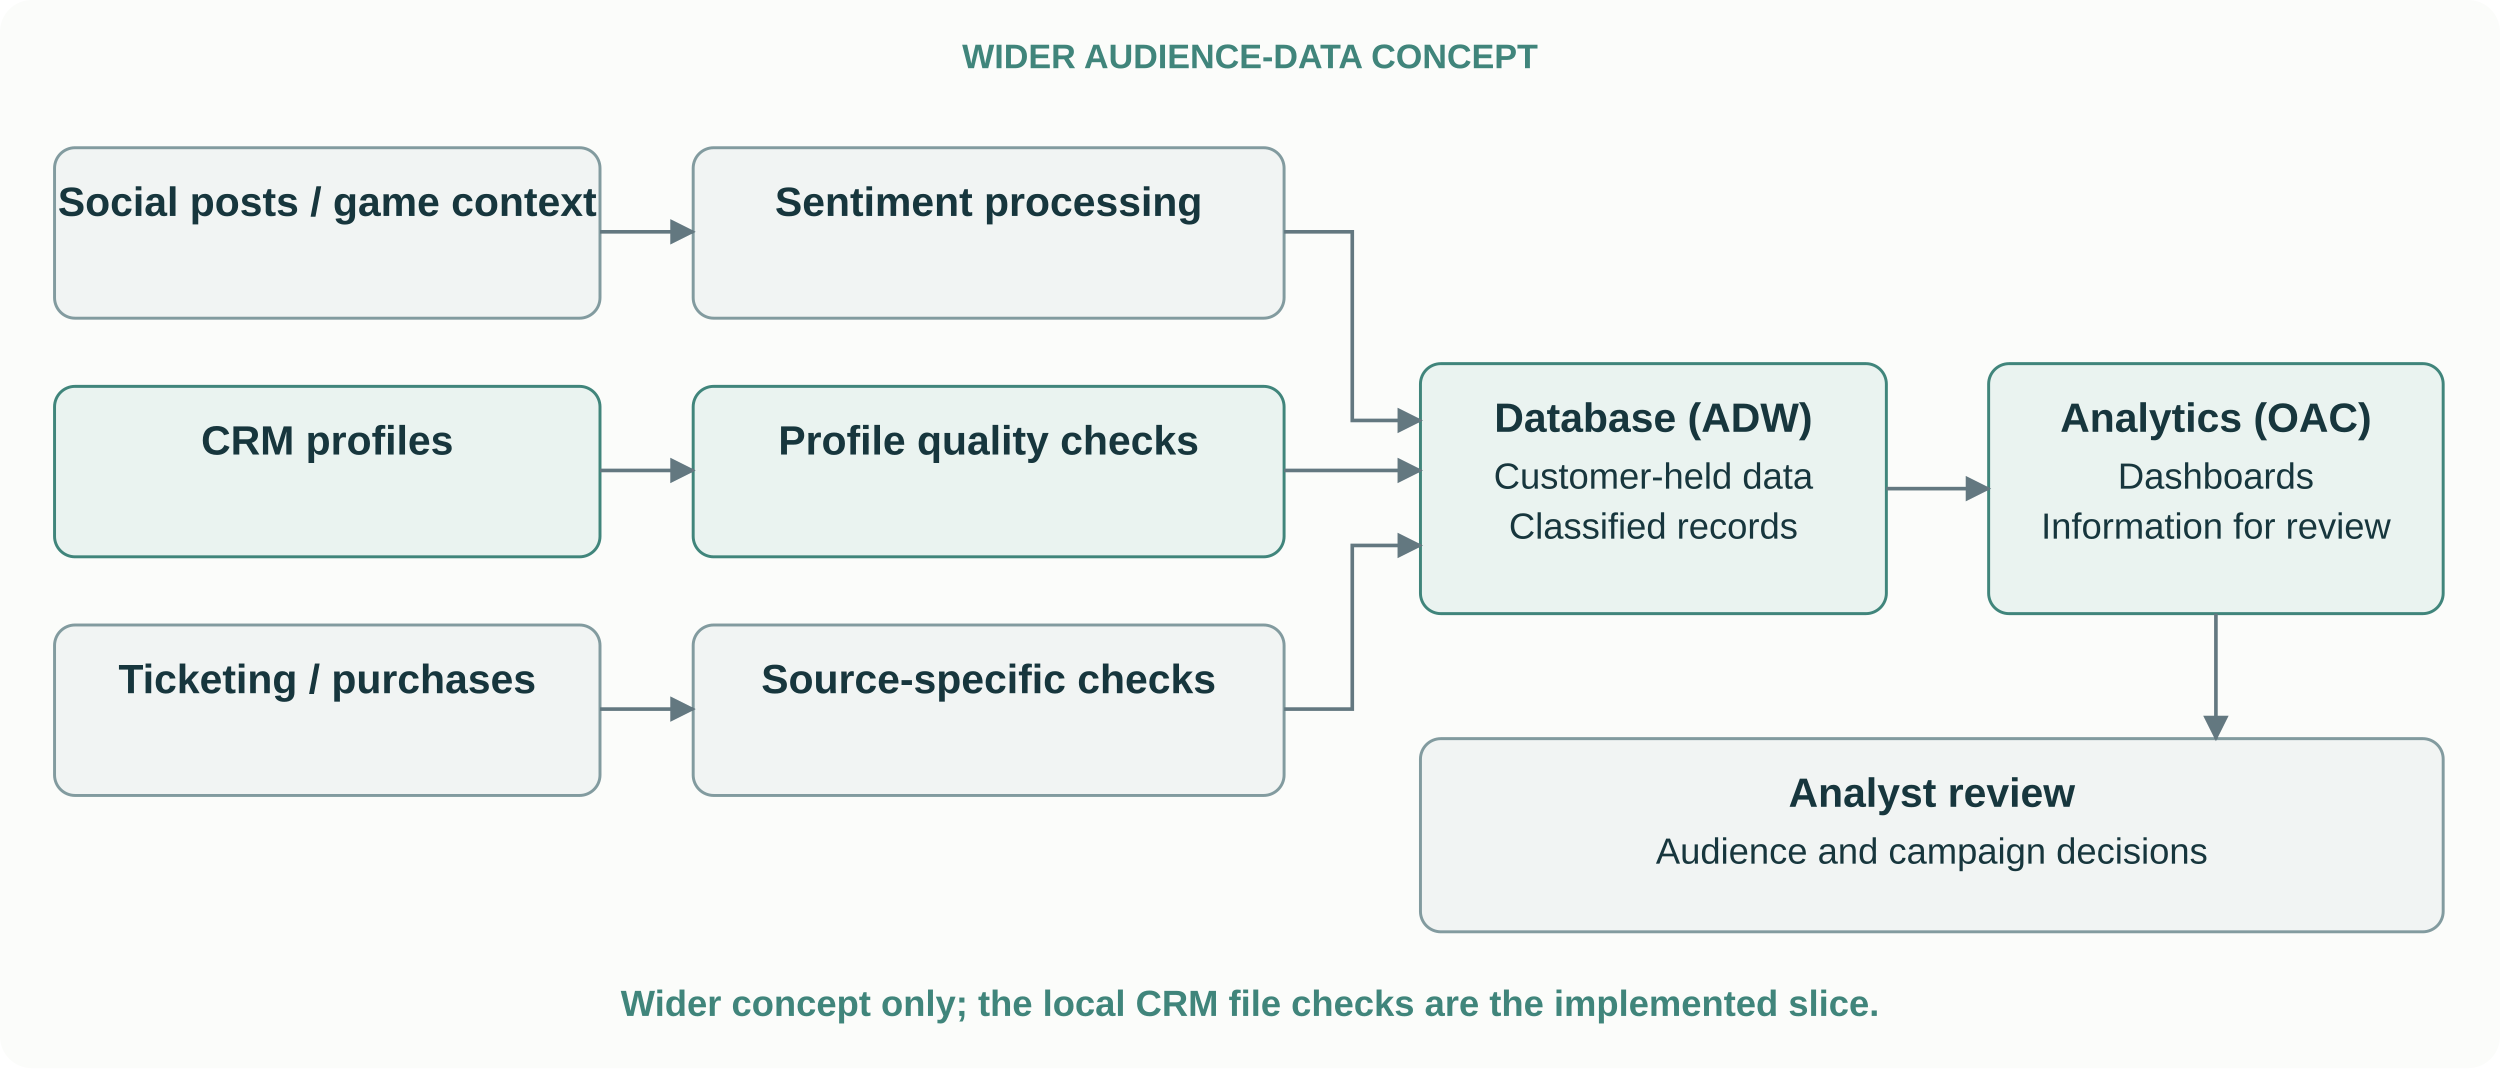
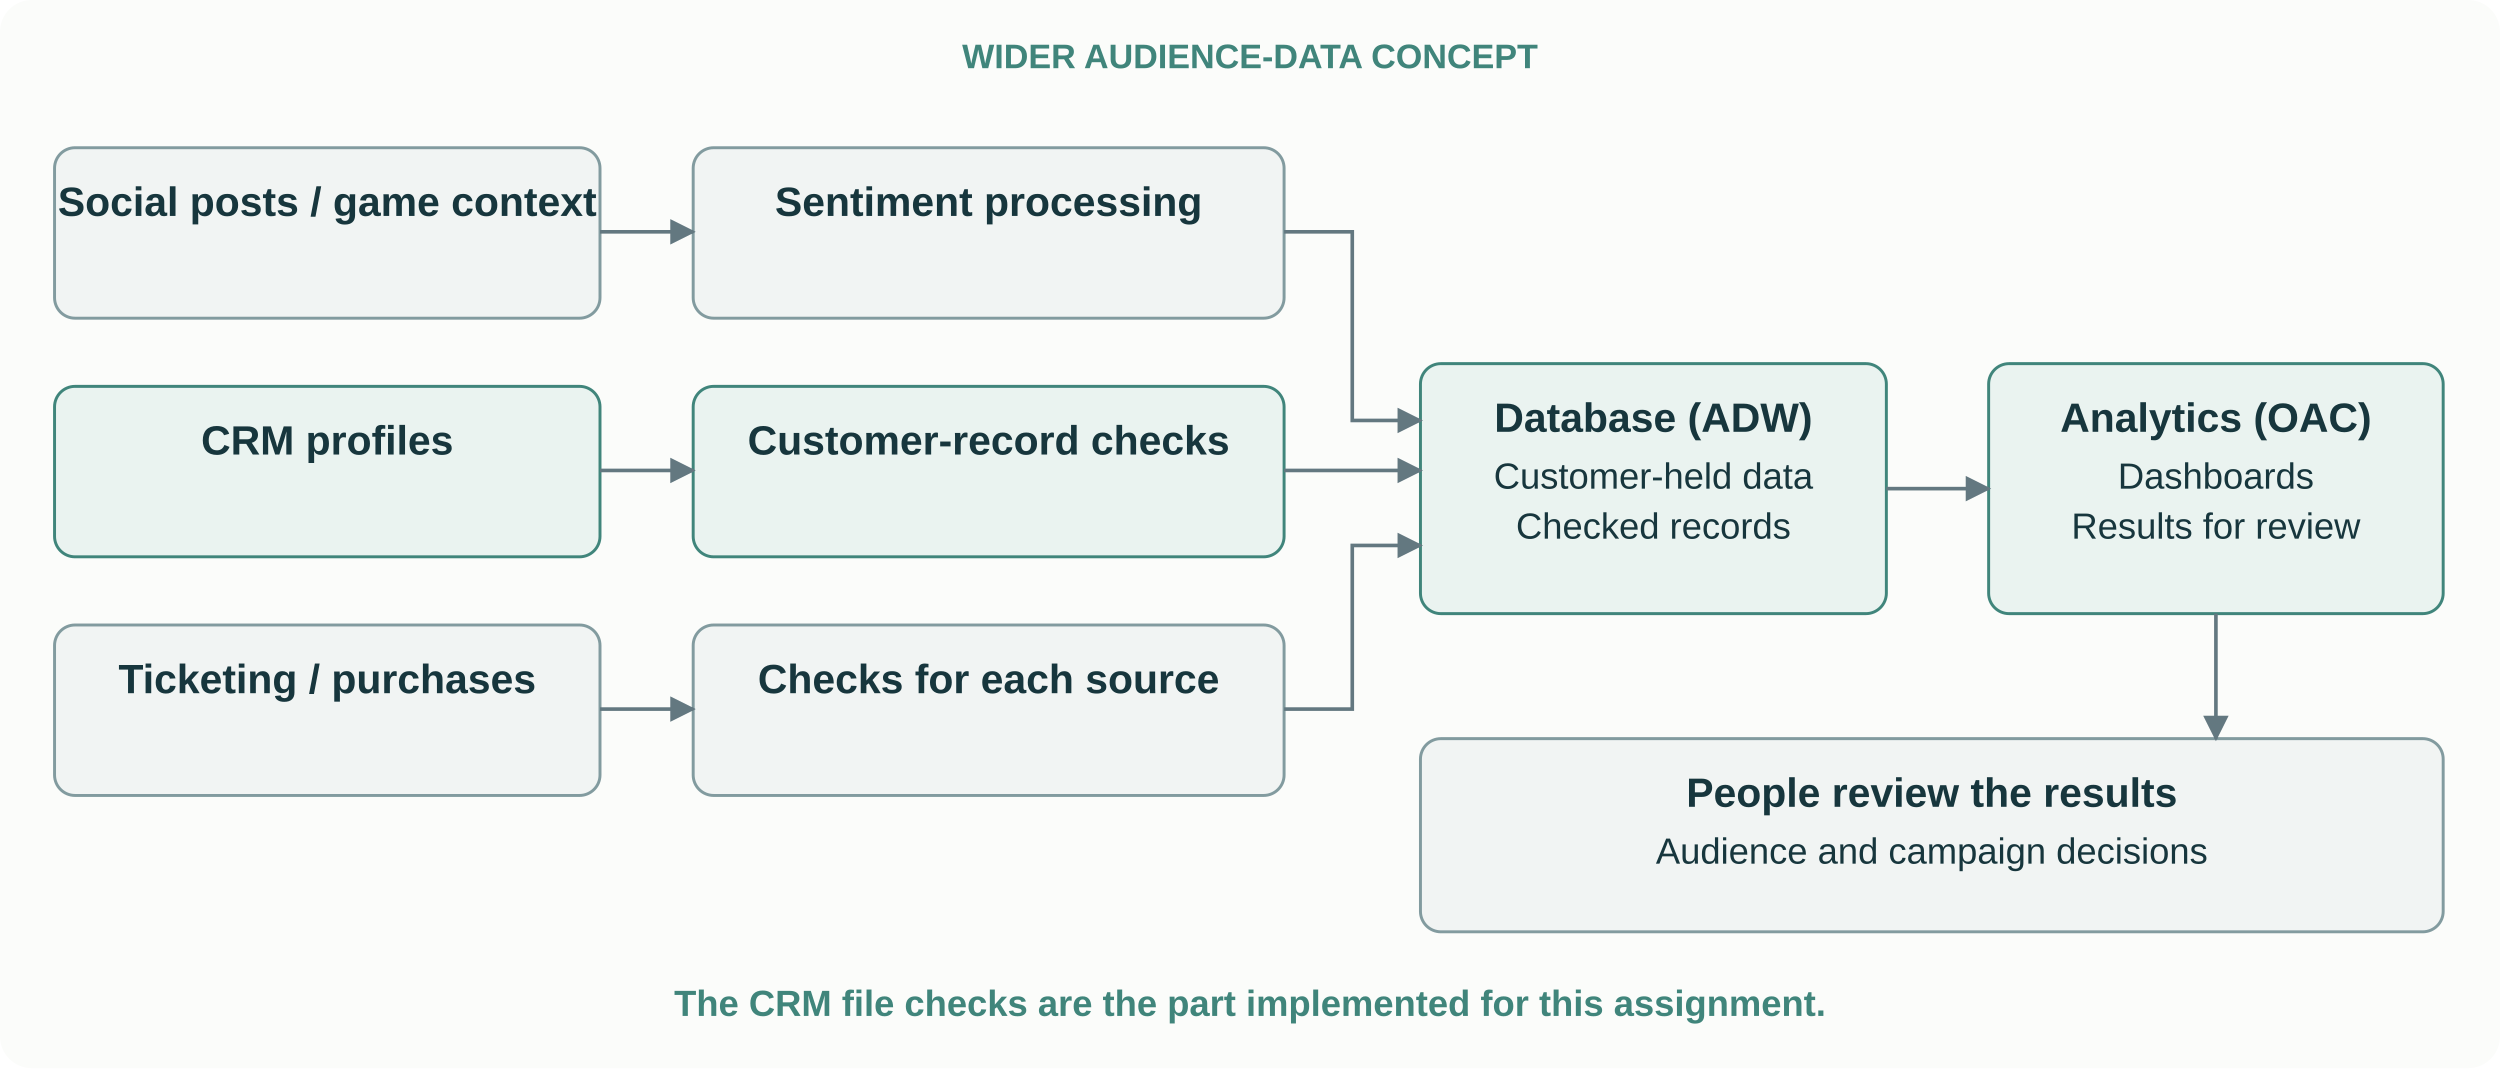
<svg xmlns="http://www.w3.org/2000/svg" width="1100" height="470" viewBox="0 0 1100 470" role="img" aria-labelledby="title desc">
  <defs>
    <marker id="a" viewBox="0 0 10 10" refX="9" refY="5" markerWidth="7" markerHeight="7" orient="auto-start-reverse">
      <path d="M0 0L10 5L0 10Z" fill="#637880" />
    </marker>
  </defs>
  <rect width="1100" height="470" rx="14" fill="#fbfcfa" />
  <text x="550" y="30" text-anchor="middle" font-family="Arial,Helvetica,sans-serif" font-size="15" font-weight="700" fill="#40857b">WIDER AUDIENCE-DATA CONCEPT</text>
  <rect x="24" y="65" width="240" height="75" rx="9" fill="#f1f4f3" stroke="#829b9f" stroke-width="1.3" />
  <text x="144.0" y="95" text-anchor="middle" font-family="Arial,Helvetica,sans-serif" font-size="18" font-weight="700" fill="#17363d">Social posts / game context</text>
  <rect x="305" y="65" width="260" height="75" rx="9" fill="#f1f4f3" stroke="#829b9f" stroke-width="1.3" />
  <text x="435.0" y="95" text-anchor="middle" font-family="Arial,Helvetica,sans-serif" font-size="18" font-weight="700" fill="#17363d">Sentiment processing</text>
  <polyline points="264,102 305,102" fill="none" stroke="#637880" stroke-width="1.6" marker-end="url(#a)" />
  <rect x="24" y="170" width="240" height="75" rx="9" fill="#eaf3f0" stroke="#40857b" stroke-width="1.3" />
  <text x="144.0" y="200" text-anchor="middle" font-family="Arial,Helvetica,sans-serif" font-size="18" font-weight="700" fill="#17363d">CRM profiles</text>
  <rect x="305" y="170" width="260" height="75" rx="9" fill="#eaf3f0" stroke="#40857b" stroke-width="1.3" />
-   <text x="435.0" y="200" text-anchor="middle" font-family="Arial,Helvetica,sans-serif" font-size="18" font-weight="700" fill="#17363d">Profile quality checks</text>
+   <text x="435.0" y="200" text-anchor="middle" font-family="Arial,Helvetica,sans-serif" font-size="18" font-weight="700" fill="#17363d">Customer-record checks</text>
  <polyline points="264,207 305,207" fill="none" stroke="#637880" stroke-width="1.6" marker-end="url(#a)" />
  <rect x="24" y="275" width="240" height="75" rx="9" fill="#f1f4f3" stroke="#829b9f" stroke-width="1.3" />
  <text x="144.0" y="305" text-anchor="middle" font-family="Arial,Helvetica,sans-serif" font-size="18" font-weight="700" fill="#17363d">Ticketing / purchases</text>
  <rect x="305" y="275" width="260" height="75" rx="9" fill="#f1f4f3" stroke="#829b9f" stroke-width="1.3" />
-   <text x="435.0" y="305" text-anchor="middle" font-family="Arial,Helvetica,sans-serif" font-size="18" font-weight="700" fill="#17363d">Source-specific checks</text>
+   <text x="435.0" y="305" text-anchor="middle" font-family="Arial,Helvetica,sans-serif" font-size="18" font-weight="700" fill="#17363d">Checks for each source</text>
  <polyline points="264,312 305,312" fill="none" stroke="#637880" stroke-width="1.6" marker-end="url(#a)" />
  <rect x="625" y="160" width="205" height="110" rx="9" fill="#eaf3f0" stroke="#40857b" stroke-width="1.3" />
  <text x="727.5" y="190" text-anchor="middle" font-family="Arial,Helvetica,sans-serif" font-size="18" font-weight="700" fill="#17363d">Database (ADW)</text>
  <text x="727.5" y="215" text-anchor="middle" font-family="Arial,Helvetica,sans-serif" font-size="16" font-weight="400" fill="#17363d">Customer-held data</text>
-   <text x="727.5" y="237" text-anchor="middle" font-family="Arial,Helvetica,sans-serif" font-size="16" font-weight="400" fill="#17363d">Classified records</text>
+   <text x="727.5" y="237" text-anchor="middle" font-family="Arial,Helvetica,sans-serif" font-size="16" font-weight="400" fill="#17363d">Checked records</text>
  <rect x="875" y="160" width="200" height="110" rx="9" fill="#eaf3f0" stroke="#40857b" stroke-width="1.3" />
  <text x="975.0" y="190" text-anchor="middle" font-family="Arial,Helvetica,sans-serif" font-size="18" font-weight="700" fill="#17363d">Analytics (OAC)</text>
  <text x="975.0" y="215" text-anchor="middle" font-family="Arial,Helvetica,sans-serif" font-size="16" font-weight="400" fill="#17363d">Dashboards</text>
-   <text x="975.0" y="237" text-anchor="middle" font-family="Arial,Helvetica,sans-serif" font-size="16" font-weight="400" fill="#17363d">Information for review</text>
+   <text x="975.0" y="237" text-anchor="middle" font-family="Arial,Helvetica,sans-serif" font-size="16" font-weight="400" fill="#17363d">Results for review</text>
  <polyline points="565,102 595,102 595,185 625,185" fill="none" stroke="#637880" stroke-width="1.6" marker-end="url(#a)" />
  <polyline points="565,207 625,207" fill="none" stroke="#637880" stroke-width="1.6" marker-end="url(#a)" />
  <polyline points="565,312 595,312 595,240 625,240" fill="none" stroke="#637880" stroke-width="1.6" marker-end="url(#a)" />
  <polyline points="830,215 875,215" fill="none" stroke="#637880" stroke-width="1.6" marker-end="url(#a)" />
  <rect x="625" y="325" width="450" height="85" rx="9" fill="#f1f4f3" stroke="#829b9f" stroke-width="1.3" />
-   <text x="850.0" y="355" text-anchor="middle" font-family="Arial,Helvetica,sans-serif" font-size="18" font-weight="700" fill="#17363d">Analyst review</text>
+   <text x="850.0" y="355" text-anchor="middle" font-family="Arial,Helvetica,sans-serif" font-size="18" font-weight="700" fill="#17363d">People review the results</text>
  <text x="850.0" y="380" text-anchor="middle" font-family="Arial,Helvetica,sans-serif" font-size="16" font-weight="400" fill="#17363d">Audience and campaign decisions</text>
  <polyline points="975,270 975,325" fill="none" stroke="#637880" stroke-width="1.6" marker-end="url(#a)" />
-   <text x="550" y="447" text-anchor="middle" font-family="Arial,Helvetica,sans-serif" font-size="16" font-weight="700" fill="#40857b">Wider concept only; the local CRM file checks are the implemented slice.</text>
+   <text x="550" y="447" text-anchor="middle" font-family="Arial,Helvetica,sans-serif" font-size="16" font-weight="700" fill="#40857b">The CRM file checks are the part implemented for this assignment.</text>
</svg>
